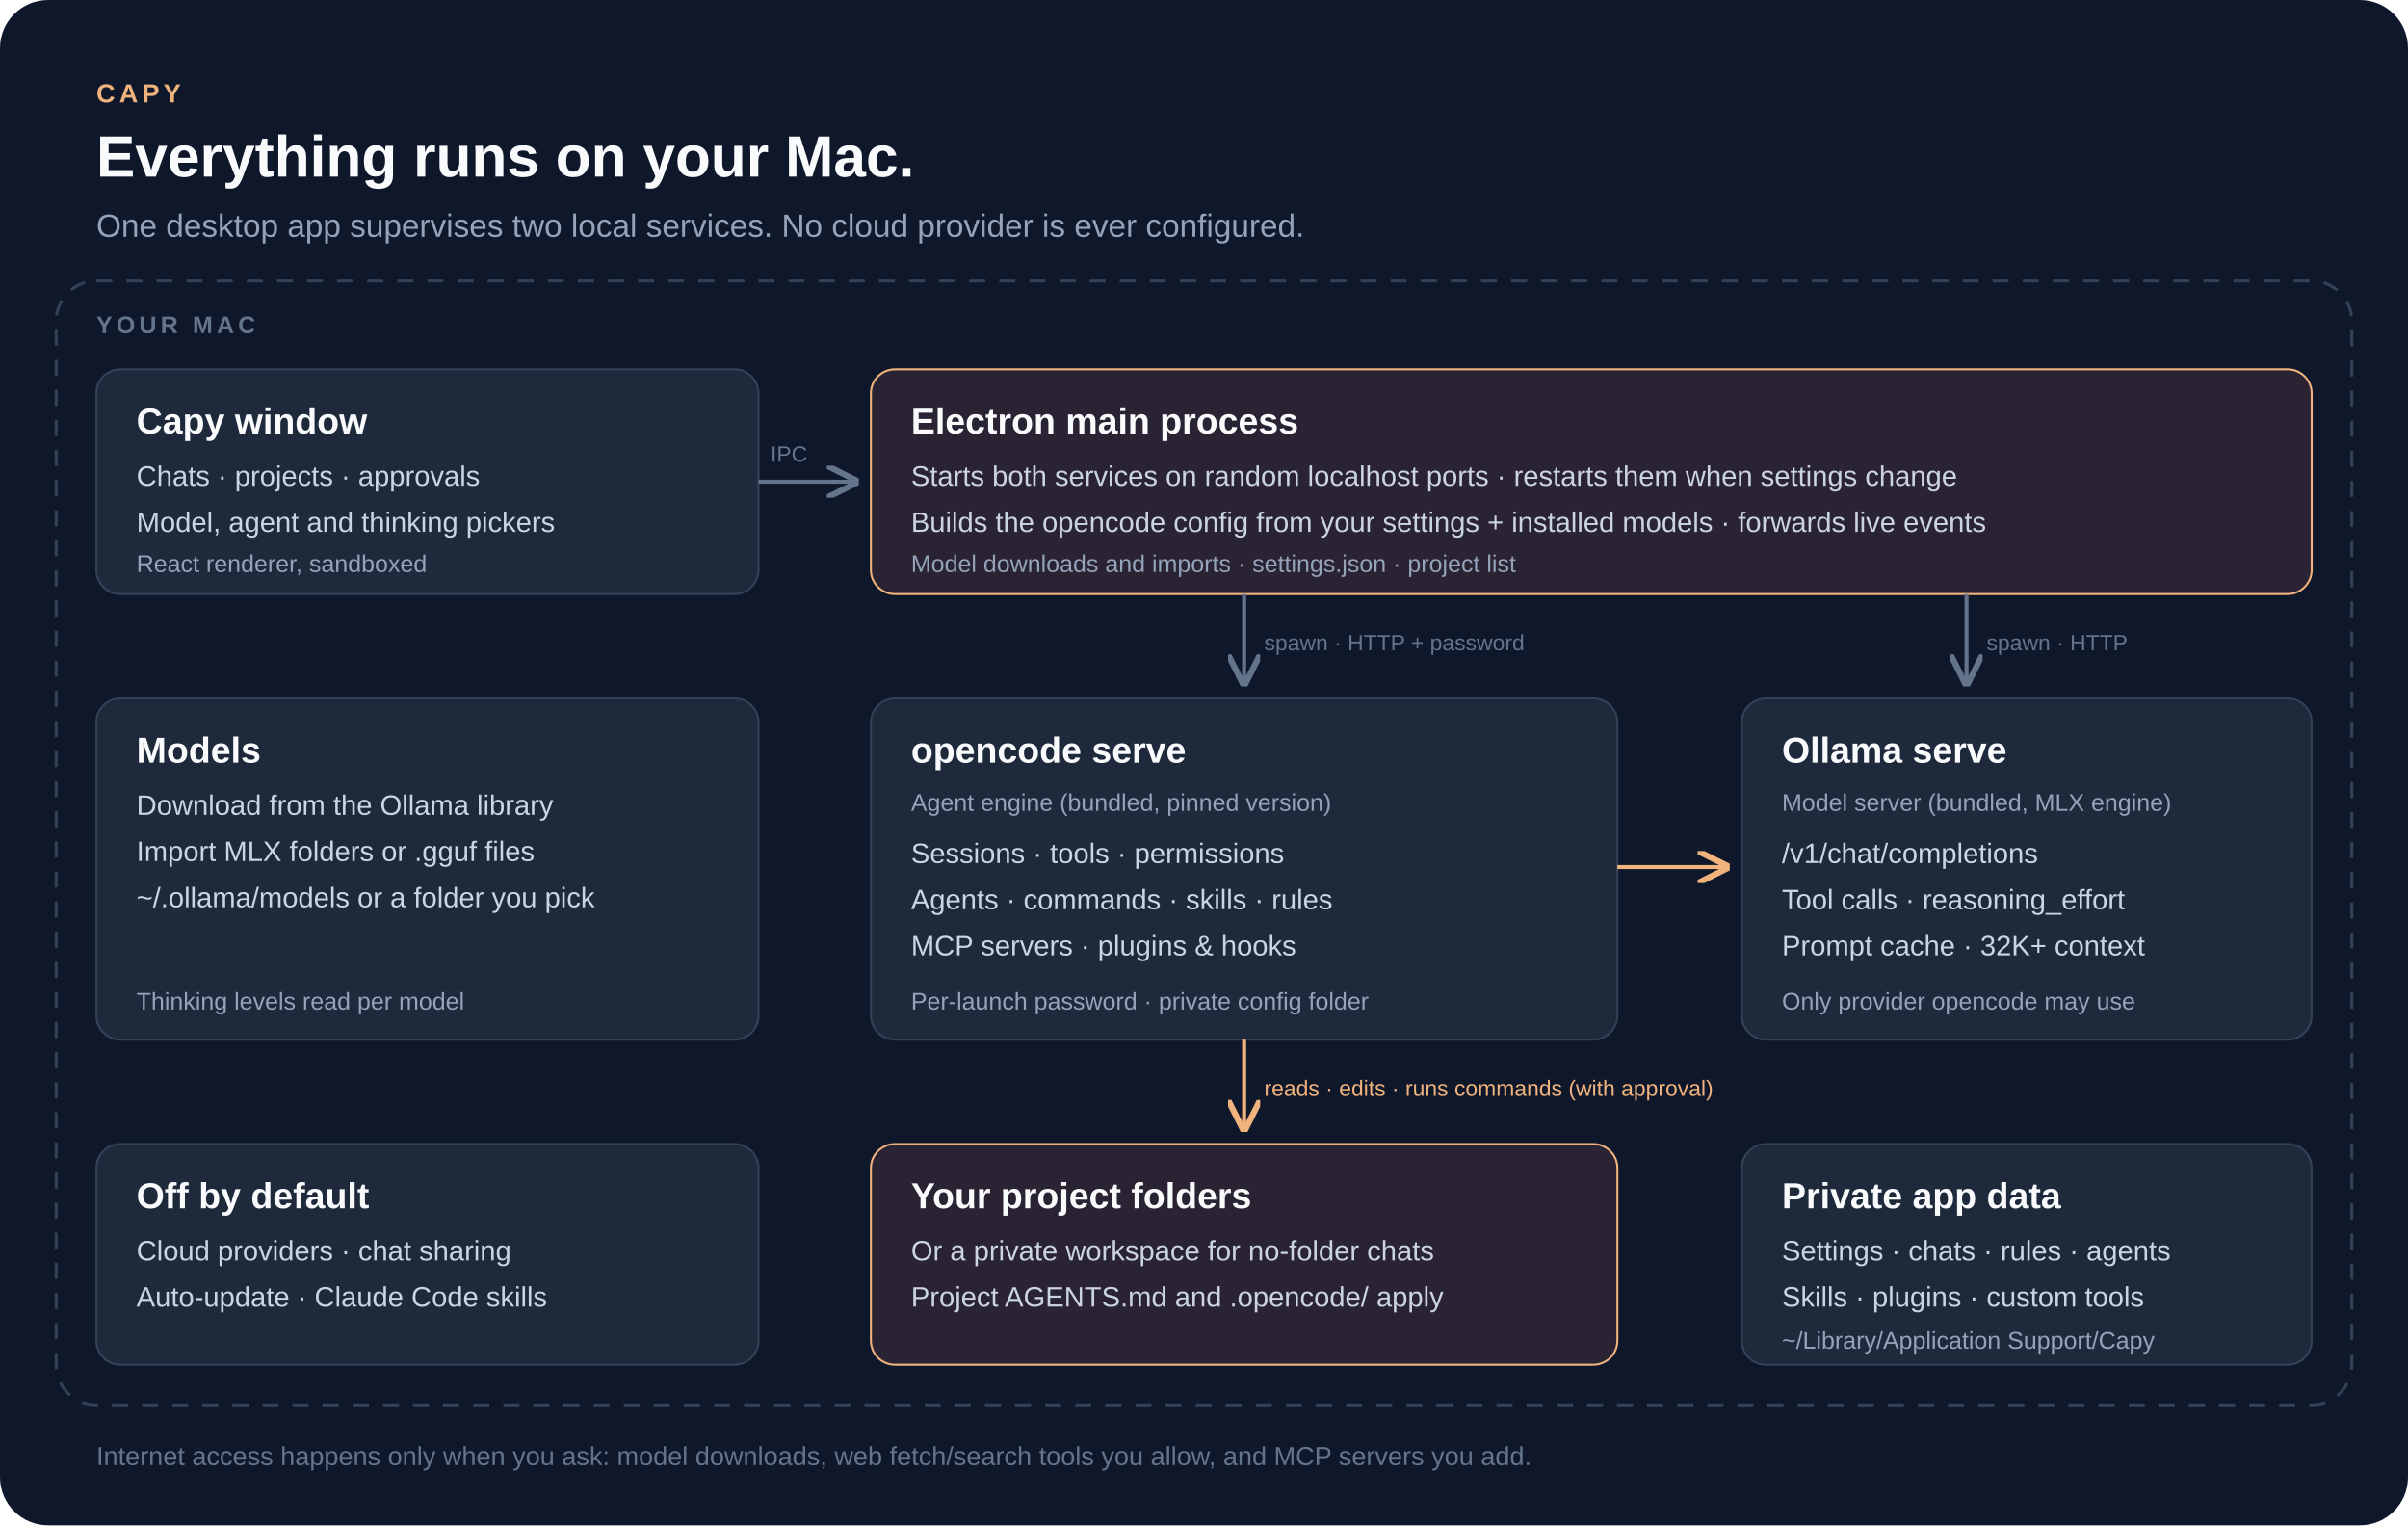
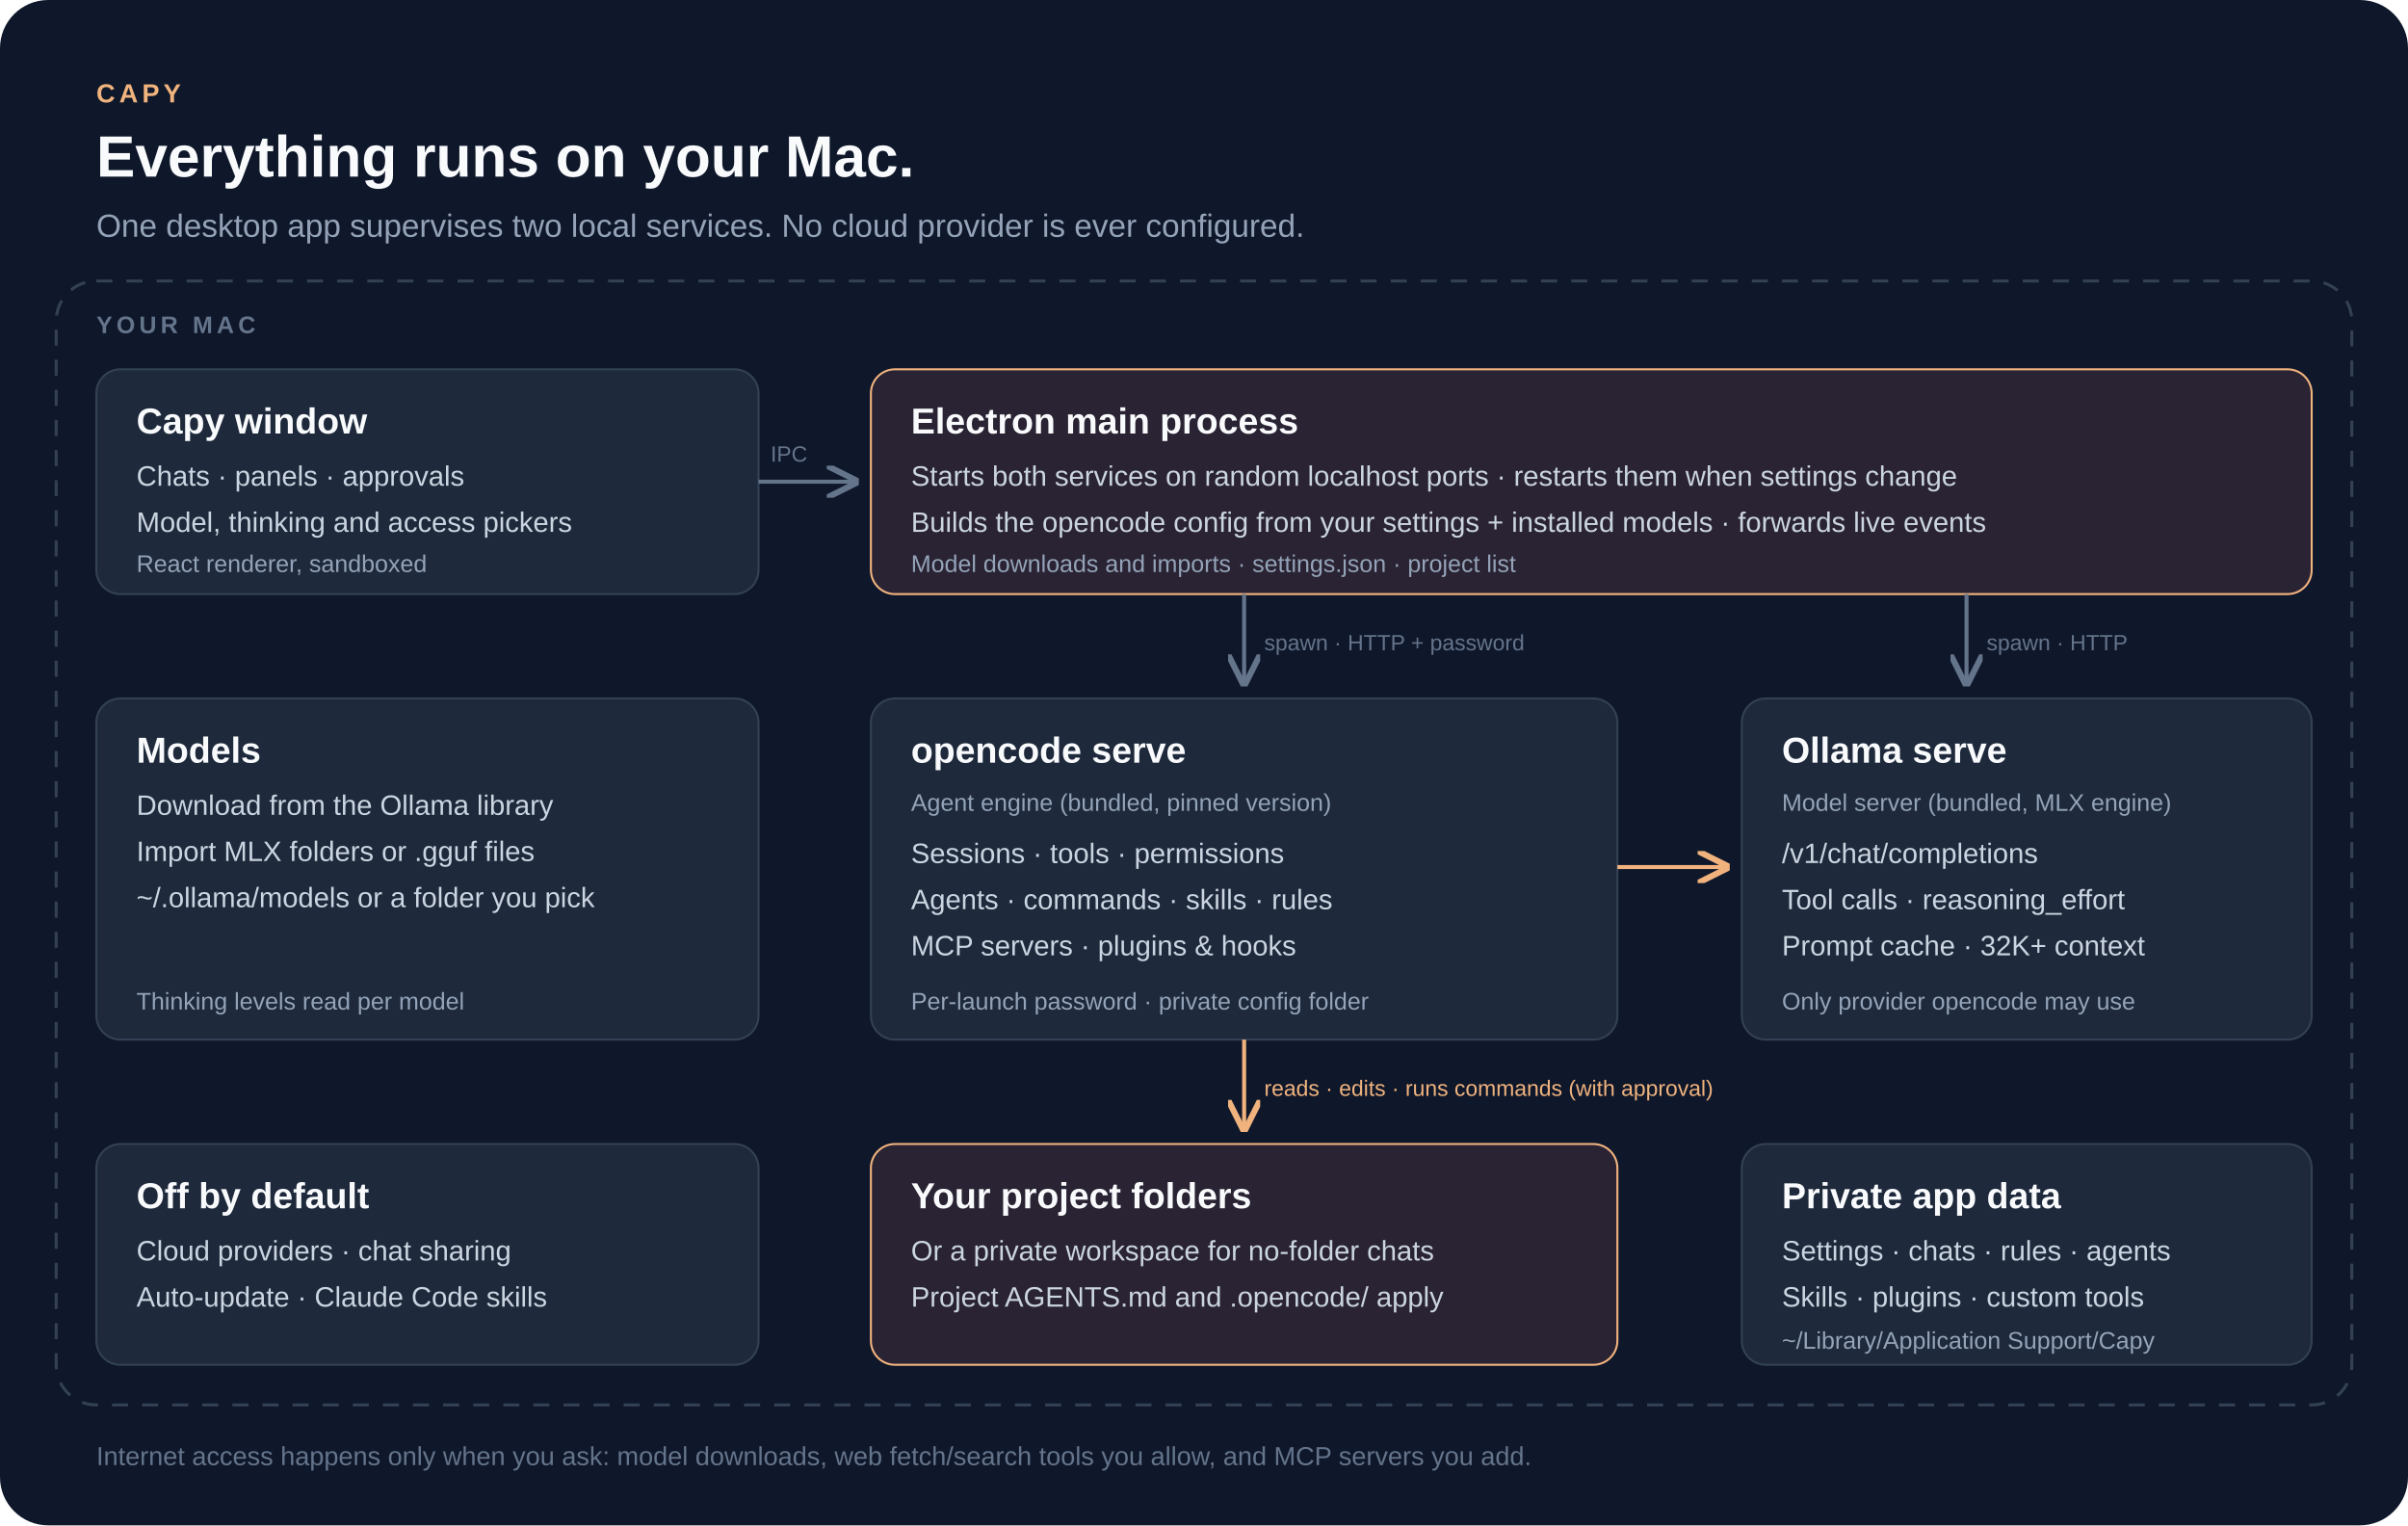
<svg xmlns="http://www.w3.org/2000/svg" width="1200" height="760" viewBox="0 0 1200 760" role="img" aria-labelledby="title desc">
  <defs>
    <marker id="arrow" markerWidth="8" markerHeight="8" refX="7" refY="4" orient="auto">
      <path d="M0 0L8 4L0 8" fill="none" stroke="#64748b" stroke-width="1.5" />
    </marker>
    <marker id="amber" markerWidth="8" markerHeight="8" refX="7" refY="4" orient="auto">
      <path d="M0 0L8 4L0 8" fill="none" stroke="#f0b37e" stroke-width="1.5" />
    </marker>
  </defs>
  <rect width="1200" height="760" rx="24" fill="#0f172a" />
  <g font-family="-apple-system,BlinkMacSystemFont,Segoe UI,Arial,sans-serif">
    <text x="48" y="51" fill="#f0b37e" font-size="13" font-weight="700" letter-spacing="2">CAPY</text>
    <text x="48" y="88" fill="#f8fafc" font-size="29" font-weight="700">Everything runs on your Mac.</text>
    <text x="48" y="118" fill="#94a3b8" font-size="16">One desktop app supervises two local services. No cloud provider is ever configured.</text>
    <rect x="28" y="140" width="1144" height="560" rx="20" fill="none" stroke="#334155" stroke-width="1.5" stroke-dasharray="8 7" />
    <text x="48" y="166" fill="#64748b" font-size="12" font-weight="700" letter-spacing="2">YOUR MAC</text>
    <rect x="48" y="184" width="330" height="112" rx="12" fill="#1e293b" stroke="#334155" />
    <text x="68" y="216" fill="#f8fafc" font-size="18" font-weight="600">Capy window</text>
-     <text x="68" y="242" fill="#cbd5e1" font-size="14">Chats · projects · approvals</text>
-     <text x="68" y="265" fill="#cbd5e1" font-size="14">Model, agent and thinking pickers</text>
+     <text x="68" y="242" fill="#cbd5e1" font-size="14">Chats · panels · approvals</text>
+     <text x="68" y="265" fill="#cbd5e1" font-size="14">Model, thinking and access pickers</text>
    <text x="68" y="285" fill="#94a3b8" font-size="12">React renderer, sandboxed</text>
    <path d="M378 240 H426" fill="none" stroke="#64748b" stroke-width="2" marker-end="url(#arrow)" />
    <text x="384" y="230" fill="#64748b" font-size="11">IPC</text>
    <rect x="434" y="184" width="718" height="112" rx="12" fill="#2a2333" stroke="#f0b37e" />
    <text x="454" y="216" fill="#f8fafc" font-size="18" font-weight="600">Electron main process</text>
    <text x="454" y="242" fill="#cbd5e1" font-size="14">Starts both services on random localhost ports · restarts them when settings change</text>
    <text x="454" y="265" fill="#cbd5e1" font-size="14">Builds the opencode config from your settings + installed models · forwards live events</text>
    <text x="454" y="285" fill="#94a3b8" font-size="12">Model downloads and imports · settings.json · project list</text>
    <path d="M620 296 V340" fill="none" stroke="#64748b" stroke-width="2" marker-end="url(#arrow)" />
    <path d="M980 296 V340" fill="none" stroke="#64748b" stroke-width="2" marker-end="url(#arrow)" />
    <text x="630" y="324" fill="#64748b" font-size="11">spawn · HTTP + password</text>
    <text x="990" y="324" fill="#64748b" font-size="11">spawn · HTTP</text>
    <rect x="434" y="348" width="372" height="170" rx="12" fill="#1e293b" stroke="#334155" />
    <text x="454" y="380" fill="#f8fafc" font-size="18" font-weight="600">opencode serve</text>
    <text x="454" y="404" fill="#94a3b8" font-size="12">Agent engine (bundled, pinned version)</text>
    <text x="454" y="430" fill="#cbd5e1" font-size="14">Sessions · tools · permissions</text>
    <text x="454" y="453" fill="#cbd5e1" font-size="14">Agents · commands · skills · rules</text>
    <text x="454" y="476" fill="#cbd5e1" font-size="14">MCP servers · plugins &amp; hooks</text>
    <text x="454" y="503" fill="#94a3b8" font-size="12">Per-launch password · private config folder</text>
    <path d="M806 432 H860" fill="none" stroke="#f0b37e" stroke-width="2" marker-end="url(#amber)" />
    <rect x="868" y="348" width="284" height="170" rx="12" fill="#1e293b" stroke="#334155" />
    <text x="888" y="380" fill="#f8fafc" font-size="18" font-weight="600">Ollama serve</text>
    <text x="888" y="404" fill="#94a3b8" font-size="12">Model server (bundled, MLX engine)</text>
    <text x="888" y="430" fill="#cbd5e1" font-size="14">/v1/chat/completions</text>
    <text x="888" y="453" fill="#cbd5e1" font-size="14">Tool calls · reasoning_effort</text>
    <text x="888" y="476" fill="#cbd5e1" font-size="14">Prompt cache · 32K+ context</text>
    <text x="888" y="503" fill="#94a3b8" font-size="12">Only provider opencode may use</text>
    <rect x="48" y="348" width="330" height="170" rx="12" fill="#1e293b" stroke="#334155" />
    <text x="68" y="380" fill="#f8fafc" font-size="18" font-weight="600">Models</text>
    <text x="68" y="406" fill="#cbd5e1" font-size="14">Download from the Ollama library</text>
    <text x="68" y="429" fill="#cbd5e1" font-size="14">Import MLX folders or .gguf files</text>
    <text x="68" y="452" fill="#cbd5e1" font-size="14">~/.ollama/models or a folder you pick</text>
    <text x="68" y="503" fill="#94a3b8" font-size="12">Thinking levels read per model</text>
    <path d="M620 518 V562" fill="none" stroke="#f0b37e" stroke-width="2" marker-end="url(#amber)" />
    <text x="630" y="546" fill="#f0b37e" font-size="11">reads · edits · runs commands (with approval)</text>
    <rect x="434" y="570" width="372" height="110" rx="12" fill="#2a2333" stroke="#f0b37e" />
    <text x="454" y="602" fill="#f8fafc" font-size="18" font-weight="600">Your project folders</text>
    <text x="454" y="628" fill="#cbd5e1" font-size="14">Or a private workspace for no-folder chats</text>
    <text x="454" y="651" fill="#cbd5e1" font-size="14">Project AGENTS.md and .opencode/ apply</text>
    <rect x="868" y="570" width="284" height="110" rx="12" fill="#1e293b" stroke="#334155" />
    <text x="888" y="602" fill="#f8fafc" font-size="18" font-weight="600">Private app data</text>
    <text x="888" y="628" fill="#cbd5e1" font-size="14">Settings · chats · rules · agents</text>
    <text x="888" y="651" fill="#cbd5e1" font-size="14">Skills · plugins · custom tools</text>
    <text x="888" y="672" fill="#94a3b8" font-size="12">~/Library/Application Support/Capy</text>
    <rect x="48" y="570" width="330" height="110" rx="12" fill="#1e293b" stroke="#334155" />
    <text x="68" y="602" fill="#f8fafc" font-size="18" font-weight="600">Off by default</text>
    <text x="68" y="628" fill="#cbd5e1" font-size="14">Cloud providers · chat sharing</text>
    <text x="68" y="651" fill="#cbd5e1" font-size="14">Auto-update · Claude Code skills</text>
    <text x="48" y="730" fill="#64748b" font-size="13">Internet access happens only when you ask: model downloads, web fetch/search tools you allow, and MCP servers you add.</text>
  </g>
</svg>
